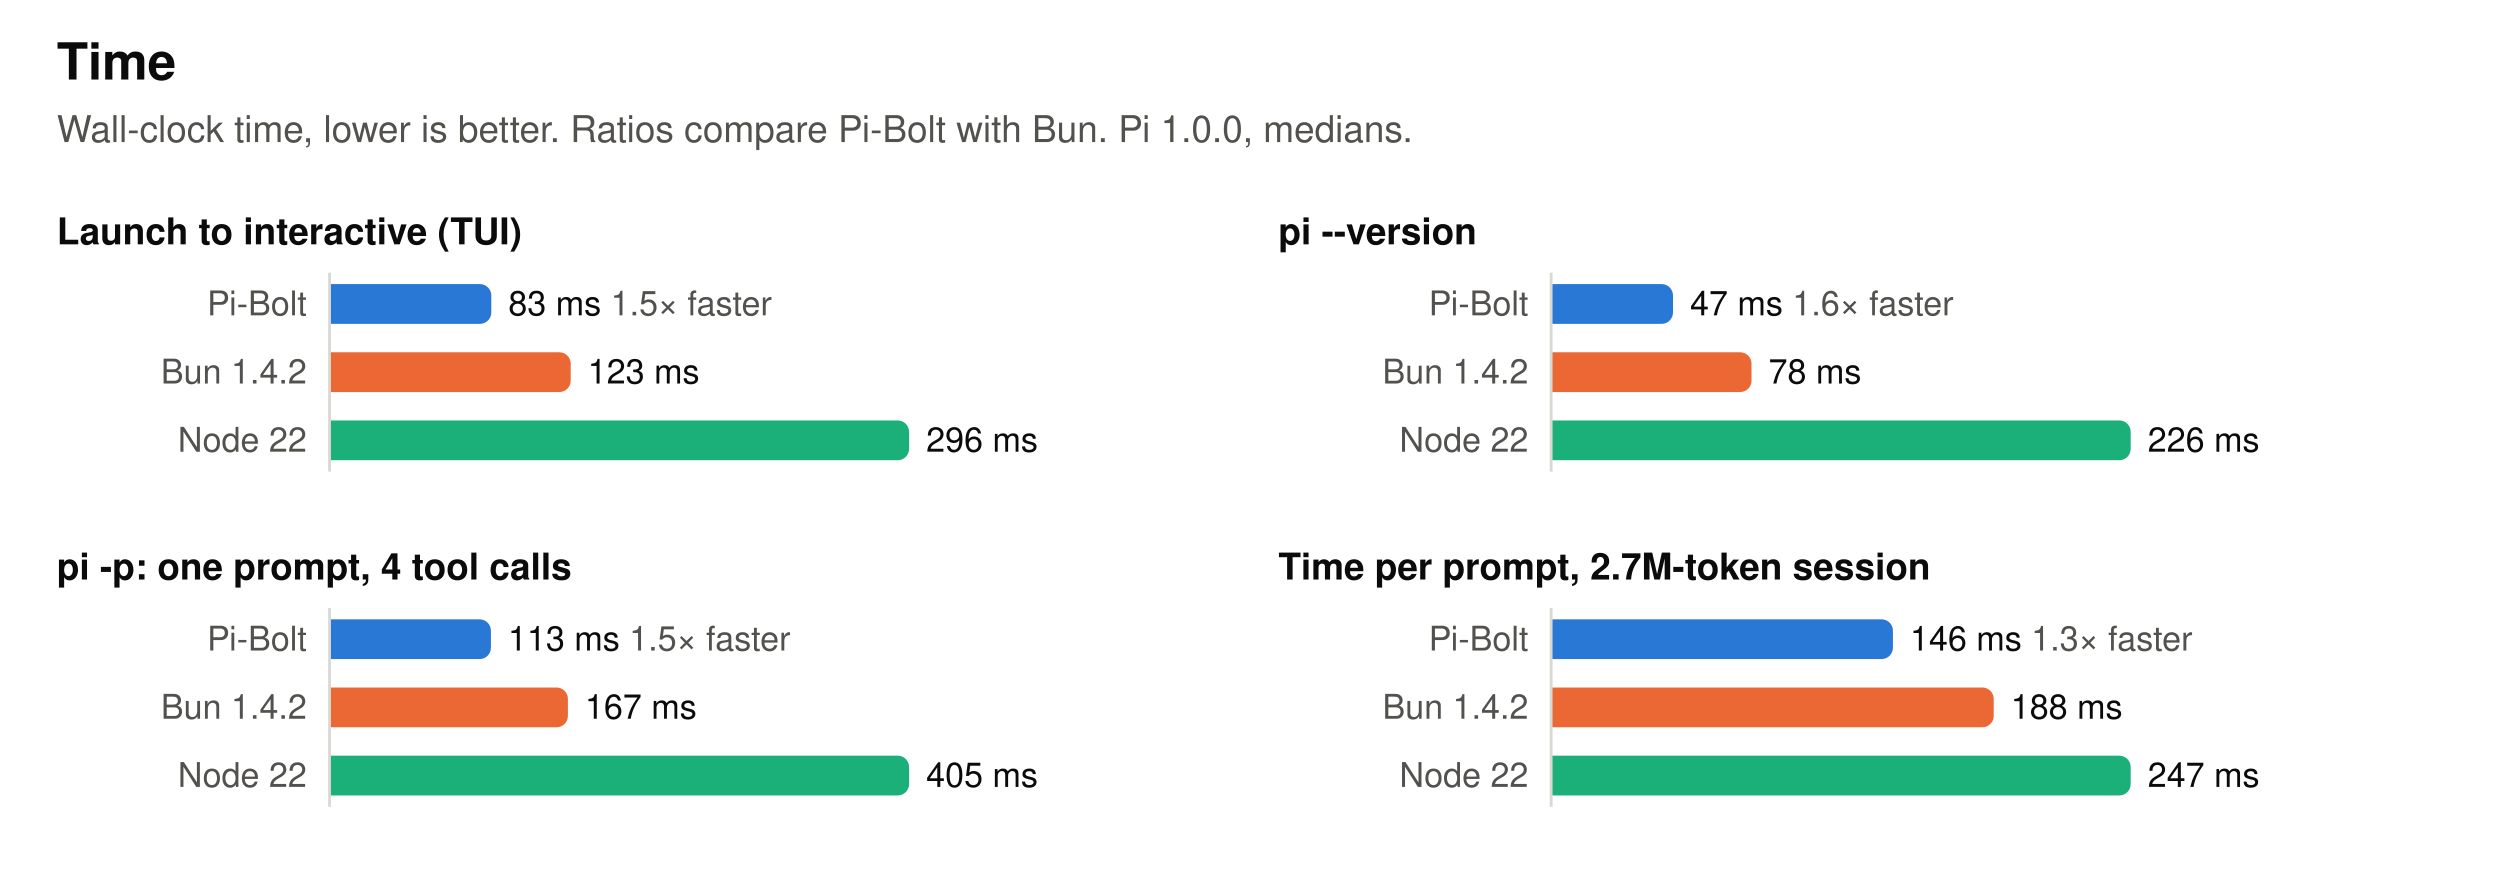
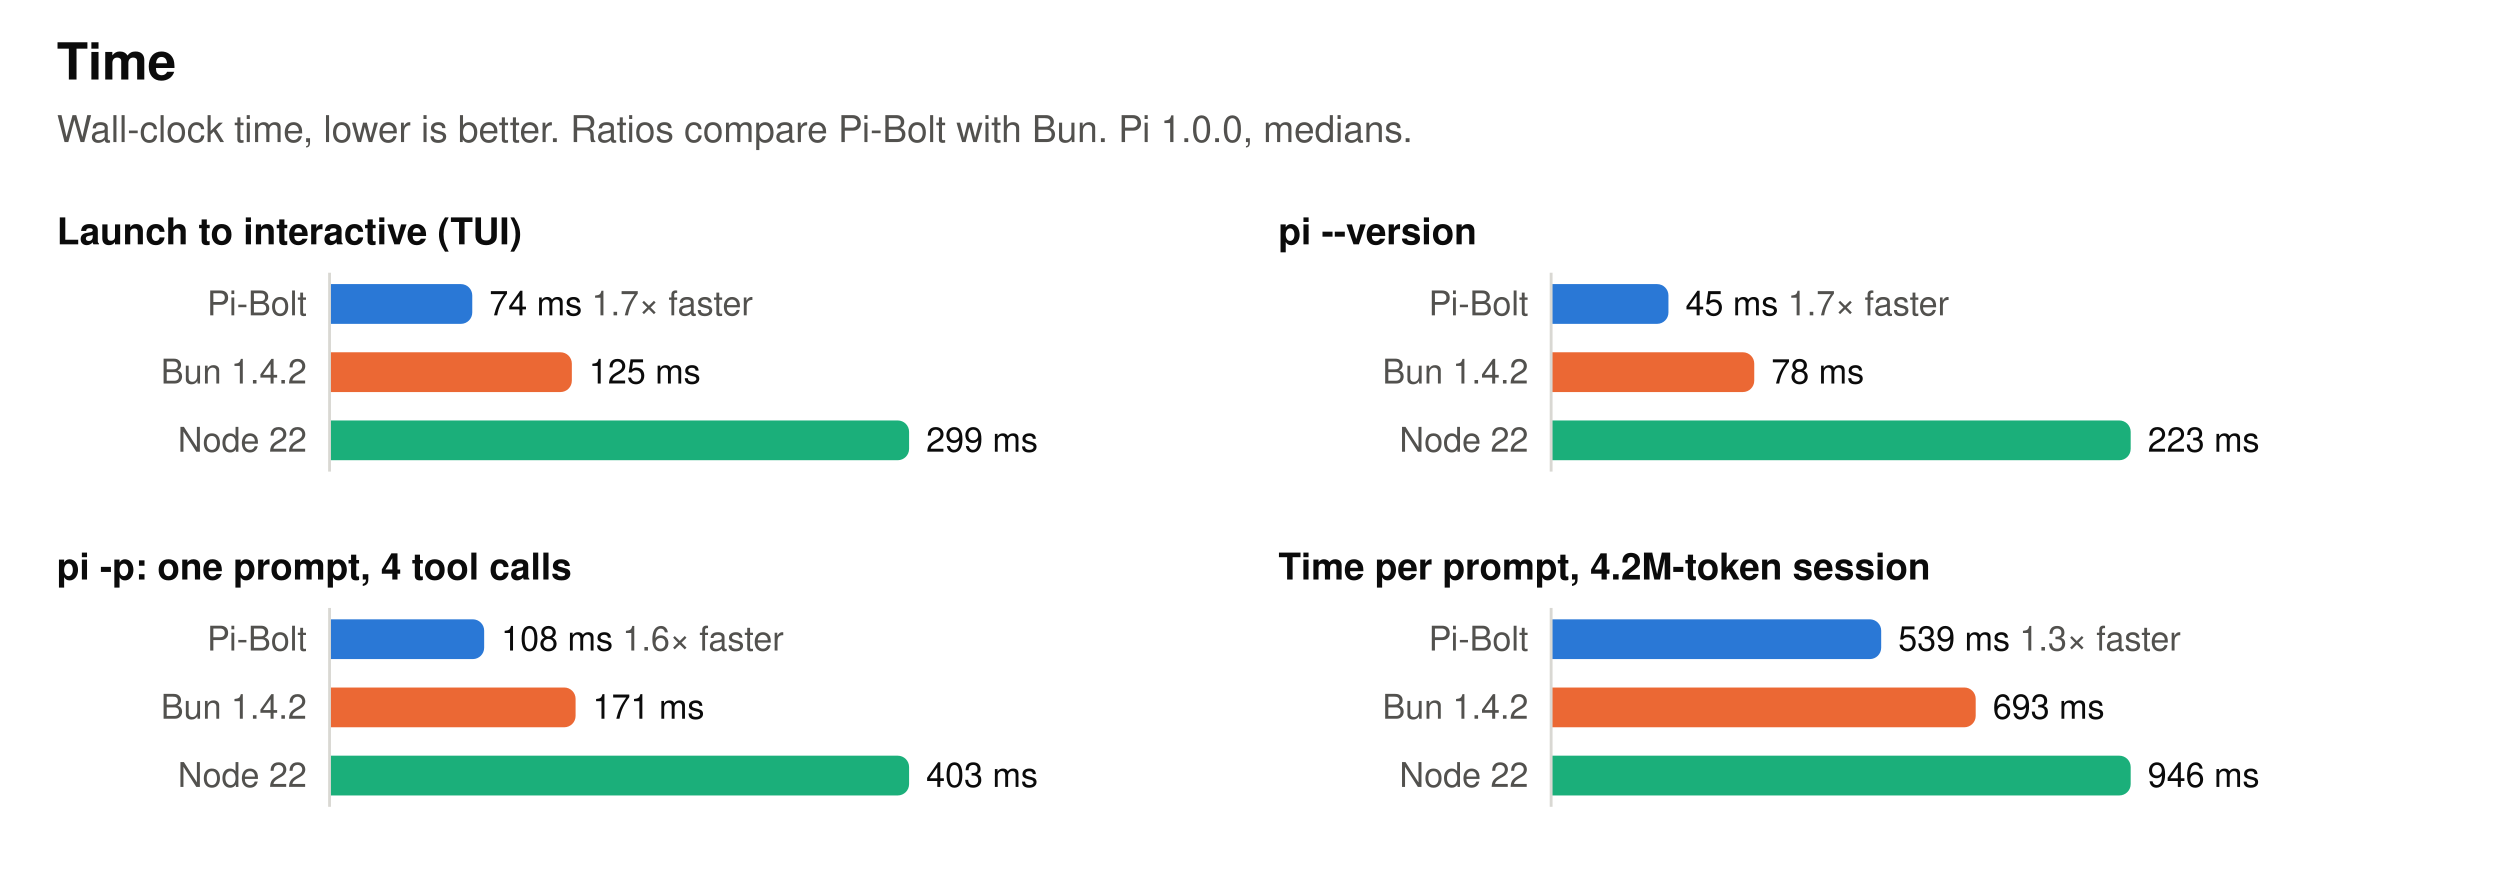
<svg xmlns="http://www.w3.org/2000/svg" width="880" height="306" viewBox="0 0 880 306" role="img" aria-label="Time: Wall-clock time, lower is better. Ratios compare Pi-Bolt with Bun. Pi 1.0.0, medians.">
  <style>text{font-family:-apple-system, BlinkMacSystemFont, 'Segoe UI', Helvetica, Arial, sans-serif;font-variant-numeric:tabular-nums}</style>
  <text x="20" y="28" font-size="18" font-weight="600" fill="#0b0b0b">Time</text>
  <text x="20" y="50" font-size="13" fill="#52514e">Wall-clock time, lower is better. Ratios compare Pi-Bolt with Bun. Pi 1.0.0, medians.</text>
  <text x="20" y="86" font-size="13" font-weight="600" fill="#0b0b0b">Launch to interactive (TUI)</text>
  <text x="108" y="111" font-size="12" text-anchor="end" fill="#52514e">Pi-Bolt</text>
-   <path d="M116,100 h52.939 a4,4 0 0 1 4,4 v6 a4,4 0 0 1 -4,4 h-52.939 z" fill="#2a78d6" />
-   <text x="178.939" y="111" font-size="12" fill="#0b0b0b">83 ms <tspan fill="#52514e">1.5× faster</tspan>
+   <path d="M116,100 h46.238 a4,4 0 0 1 4,4 v6 a4,4 0 0 1 -4,4 h-46.238 z" fill="#2a78d6" />
+   <text x="172.238" y="111" font-size="12" fill="#0b0b0b">74 ms <tspan fill="#52514e">1.7× faster</tspan>
  </text>
  <text x="108" y="135" font-size="12" text-anchor="end" fill="#52514e">Bun 1.4.2</text>
-   <path d="M116,124 h80.887 a4,4 0 0 1 4,4 v6 a4,4 0 0 1 -4,4 h-80.887 z" fill="#eb6834" />
-   <text x="206.887" y="135" font-size="12" fill="#0b0b0b">123 ms</text>
+   <path d="M116,124 h81.291 a4,4 0 0 1 4,4 v6 a4,4 0 0 1 -4,4 h-81.291 z" fill="#eb6834" />
+   <text x="207.291" y="135" font-size="12" fill="#0b0b0b">125 ms</text>
  <text x="108" y="159" font-size="12" text-anchor="end" fill="#52514e">Node 22</text>
  <path d="M116,148 h200.0 a4,4 0 0 1 4,4 v6 a4,4 0 0 1 -4,4 h-200.0 z" fill="#1baf7a" />
-   <text x="326.0" y="159" font-size="12" fill="#0b0b0b">296 ms</text>
+   <text x="326.0" y="159" font-size="12" fill="#0b0b0b">299 ms</text>
  <line x1="116" y1="96" x2="116" y2="166" stroke="#d9d8d3" />
  <text x="450" y="86" font-size="13" font-weight="600" fill="#0b0b0b">pi --version</text>
  <text x="538" y="111" font-size="12" text-anchor="end" fill="#52514e">Pi-Bolt</text>
-   <path d="M546,100 h38.897 a4,4 0 0 1 4,4 v6 a4,4 0 0 1 -4,4 h-38.897 z" fill="#2a78d6" />
-   <text x="594.897" y="111" font-size="12" fill="#0b0b0b">47 ms <tspan fill="#52514e">1.6× faster</tspan>
+   <path d="M546,100 h37.293 a4,4 0 0 1 4,4 v6 a4,4 0 0 1 -4,4 h-37.293 z" fill="#2a78d6" />
+   <text x="593.293" y="111" font-size="12" fill="#0b0b0b">45 ms <tspan fill="#52514e">1.7× faster</tspan>
  </text>
  <text x="538" y="135" font-size="12" text-anchor="end" fill="#52514e">Bun 1.4.2</text>
-   <path d="M546,124 h66.529 a4,4 0 0 1 4,4 v6 a4,4 0 0 1 -4,4 h-66.529 z" fill="#eb6834" />
-   <text x="622.529" y="135" font-size="12" fill="#0b0b0b">78 ms</text>
+   <path d="M546,124 h67.496 a4,4 0 0 1 4,4 v6 a4,4 0 0 1 -4,4 h-67.496 z" fill="#eb6834" />
+   <text x="623.496" y="135" font-size="12" fill="#0b0b0b">78 ms</text>
  <text x="538" y="159" font-size="12" text-anchor="end" fill="#52514e">Node 22</text>
  <path d="M546,148 h200.0 a4,4 0 0 1 4,4 v6 a4,4 0 0 1 -4,4 h-200.0 z" fill="#1baf7a" />
-   <text x="756.0" y="159" font-size="12" fill="#0b0b0b">226 ms</text>
+   <text x="756.0" y="159" font-size="12" fill="#0b0b0b">223 ms</text>
  <line x1="546" y1="96" x2="546" y2="166" stroke="#d9d8d3" />
  <text x="20" y="204" font-size="13" font-weight="600" fill="#0b0b0b">pi -p: one prompt, 4 tool calls</text>
  <text x="108" y="229" font-size="12" text-anchor="end" fill="#52514e">Pi-Bolt</text>
-   <path d="M116,218 h52.808 a4,4 0 0 1 4,4 v6 a4,4 0 0 1 -4,4 h-52.808 z" fill="#2a78d6" />
-   <text x="178.808" y="229" font-size="12" fill="#0b0b0b">113 ms <tspan fill="#52514e">1.5× faster</tspan>
+   <path d="M116,218 h50.425 a4,4 0 0 1 4,4 v6 a4,4 0 0 1 -4,4 h-50.425 z" fill="#2a78d6" />
+   <text x="176.425" y="229" font-size="12" fill="#0b0b0b">108 ms <tspan fill="#52514e">1.6× faster</tspan>
  </text>
  <text x="108" y="253" font-size="12" text-anchor="end" fill="#52514e">Bun 1.4.2</text>
-   <path d="M116,242 h79.904 a4,4 0 0 1 4,4 v6 a4,4 0 0 1 -4,4 h-79.904 z" fill="#eb6834" />
-   <text x="205.904" y="253" font-size="12" fill="#0b0b0b">167 ms</text>
+   <path d="M116,242 h82.609 a4,4 0 0 1 4,4 v6 a4,4 0 0 1 -4,4 h-82.609 z" fill="#eb6834" />
+   <text x="208.609" y="253" font-size="12" fill="#0b0b0b">171 ms</text>
  <text x="108" y="277" font-size="12" text-anchor="end" fill="#52514e">Node 22</text>
  <path d="M116,266 h200.0 a4,4 0 0 1 4,4 v6 a4,4 0 0 1 -4,4 h-200.0 z" fill="#1baf7a" />
-   <text x="326.0" y="277" font-size="12" fill="#0b0b0b">405 ms</text>
+   <text x="326.0" y="277" font-size="12" fill="#0b0b0b">403 ms</text>
  <line x1="116" y1="214" x2="116" y2="284" stroke="#d9d8d3" />
-   <text x="450" y="204" font-size="13" font-weight="600" fill="#0b0b0b">Time per prompt, 2.7M-token session</text>
+   <text x="450" y="204" font-size="13" font-weight="600" fill="#0b0b0b">Time per prompt, 4.2M-token session</text>
  <text x="538" y="229" font-size="12" text-anchor="end" fill="#52514e">Pi-Bolt</text>
-   <path d="M546,218 h116.316 a4,4 0 0 1 4,4 v6 a4,4 0 0 1 -4,4 h-116.316 z" fill="#2a78d6" />
-   <text x="672.316" y="229" font-size="12" fill="#0b0b0b">146 ms <tspan fill="#52514e">1.3× faster</tspan>
+   <path d="M546,218 h112.177 a4,4 0 0 1 4,4 v6 a4,4 0 0 1 -4,4 h-112.177 z" fill="#2a78d6" />
+   <text x="668.177" y="229" font-size="12" fill="#0b0b0b">539 ms <tspan fill="#52514e">1.3× faster</tspan>
  </text>
  <text x="538" y="253" font-size="12" text-anchor="end" fill="#52514e">Bun 1.4.2</text>
-   <path d="M546,242 h151.791 a4,4 0 0 1 4,4 v6 a4,4 0 0 1 -4,4 h-151.791 z" fill="#eb6834" />
-   <text x="707.791" y="253" font-size="12" fill="#0b0b0b">188 ms</text>
+   <path d="M546,242 h145.448 a4,4 0 0 1 4,4 v6 a4,4 0 0 1 -4,4 h-145.448 z" fill="#eb6834" />
+   <text x="701.448" y="253" font-size="12" fill="#0b0b0b">693 ms</text>
  <text x="538" y="277" font-size="12" text-anchor="end" fill="#52514e">Node 22</text>
  <path d="M546,266 h200.0 a4,4 0 0 1 4,4 v6 a4,4 0 0 1 -4,4 h-200.0 z" fill="#1baf7a" />
-   <text x="756.0" y="277" font-size="12" fill="#0b0b0b">247 ms</text>
+   <text x="756.0" y="277" font-size="12" fill="#0b0b0b">946 ms</text>
  <line x1="546" y1="214" x2="546" y2="284" stroke="#d9d8d3" />
</svg>
